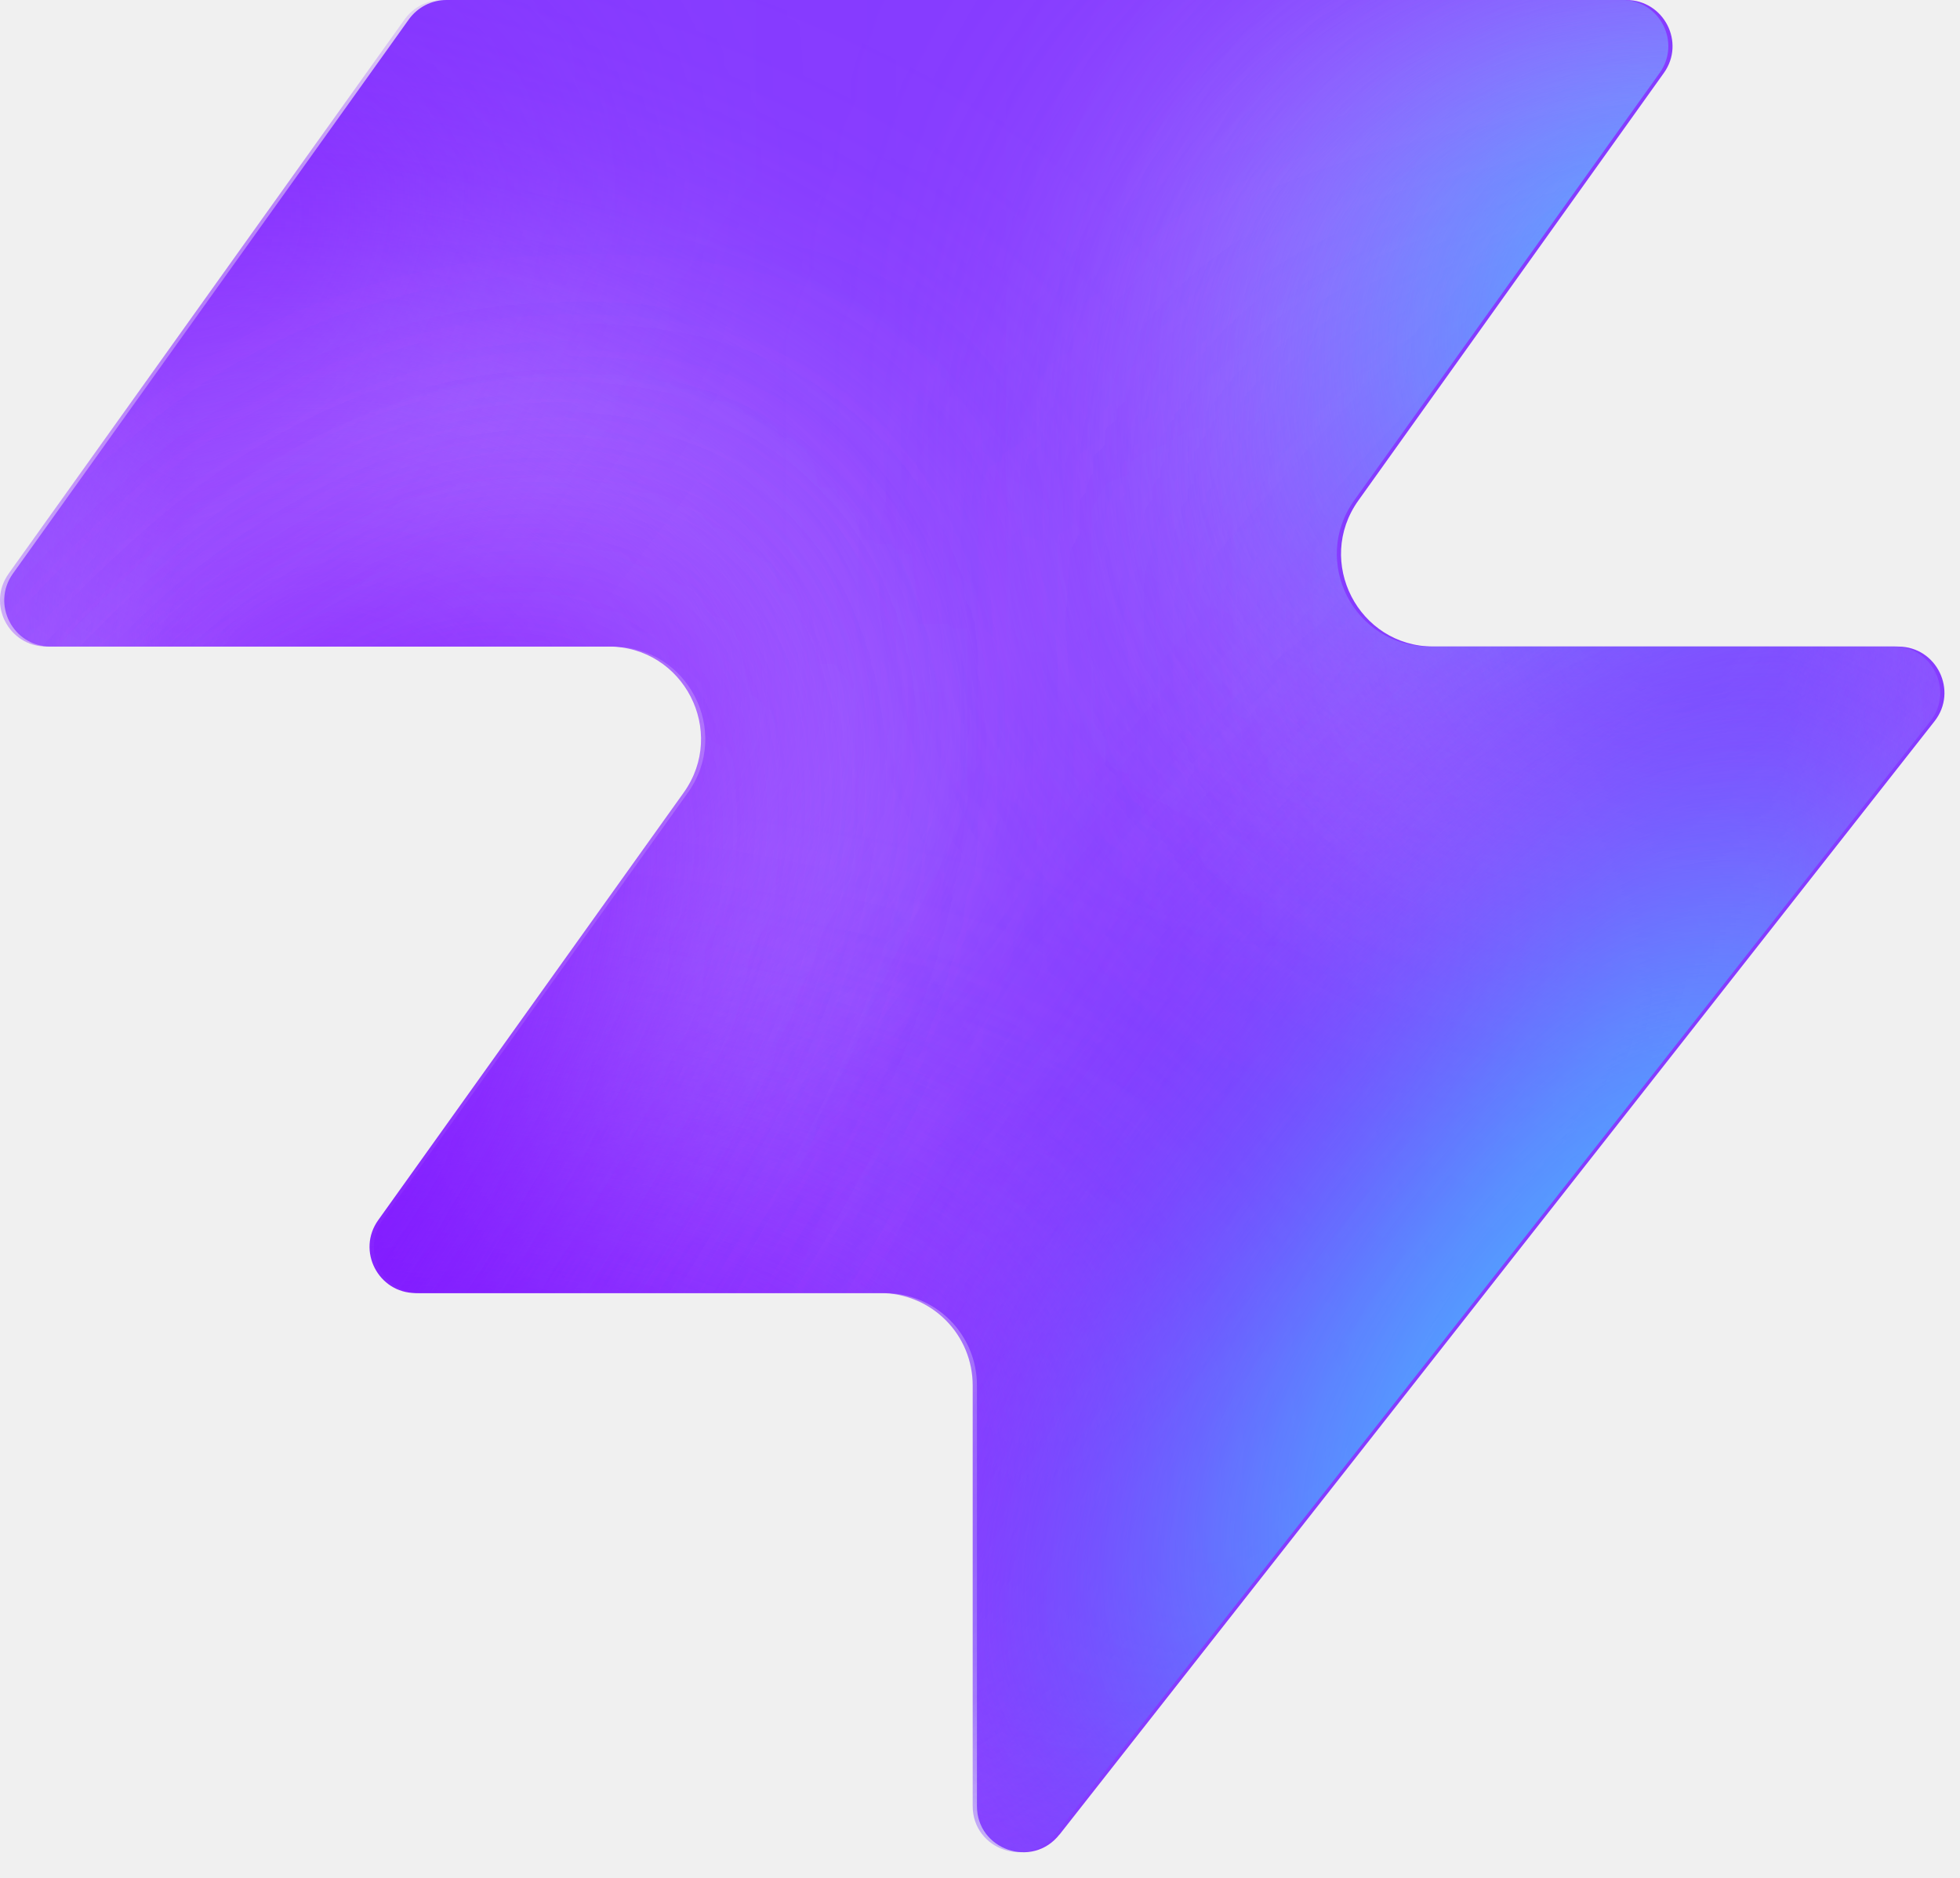
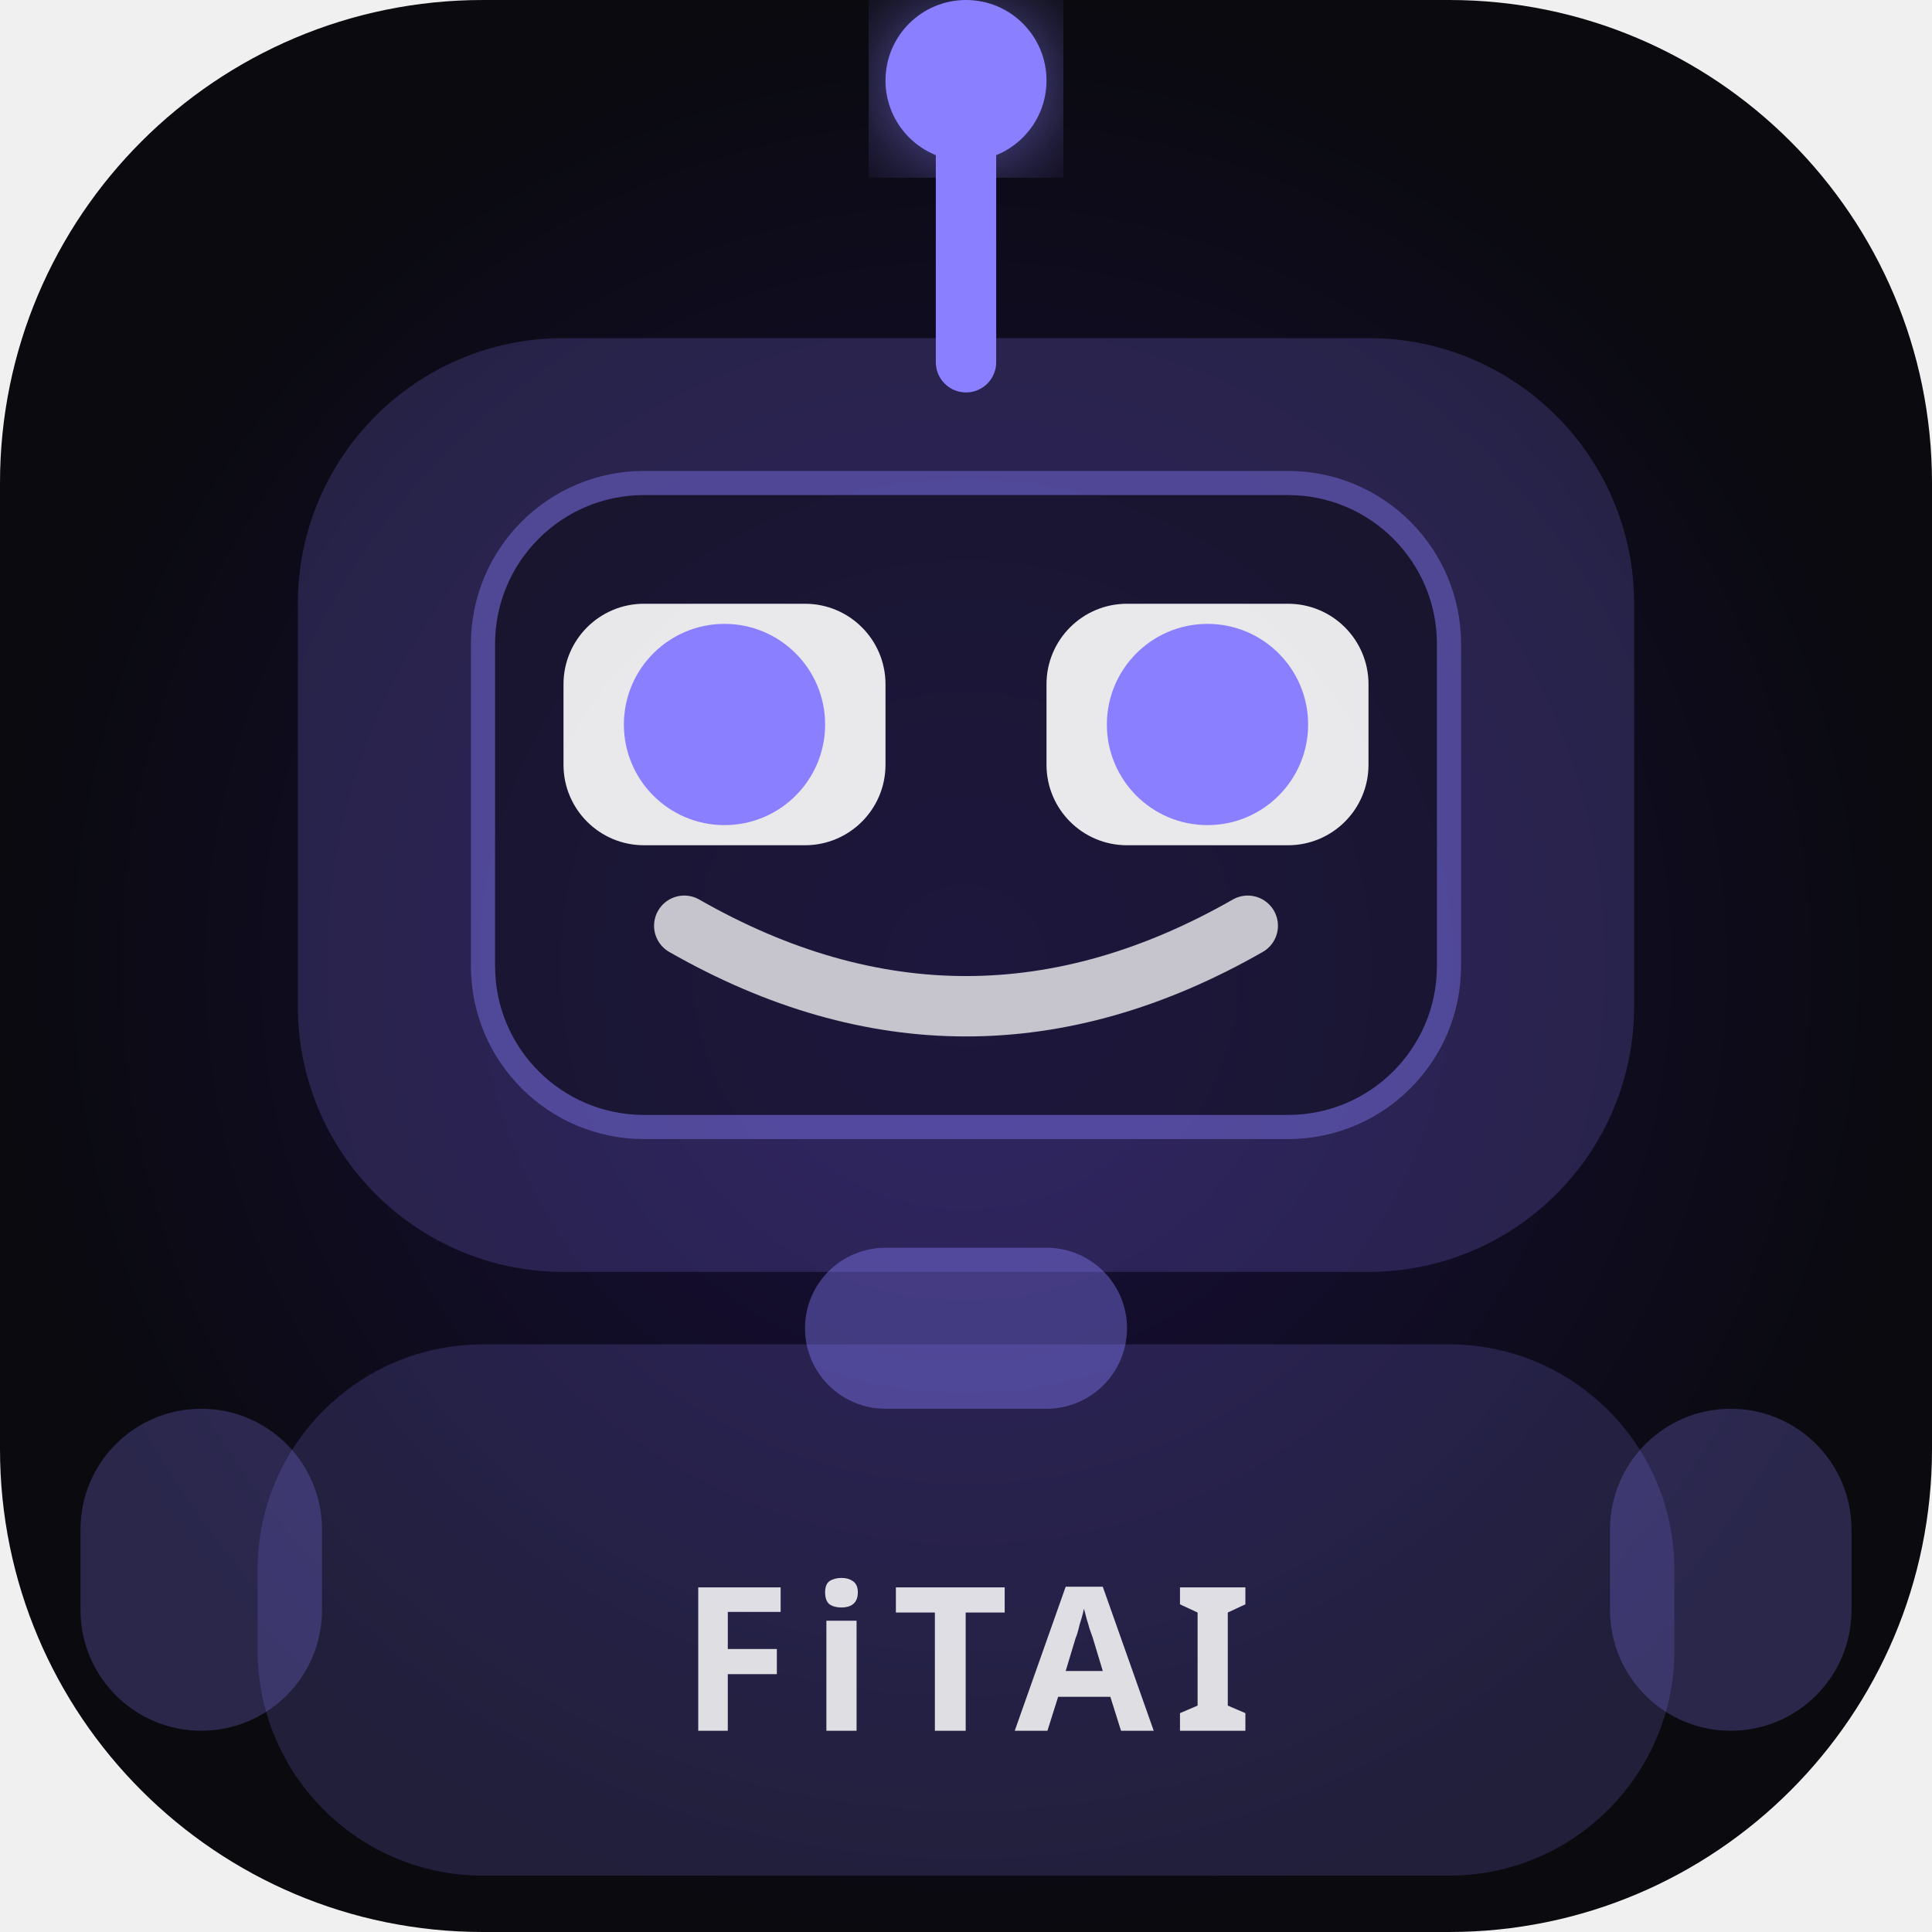
- <svg xmlns="http://www.w3.org/2000/svg" width="48" height="46" fill="none" viewBox="0 0 48 46">
-   <path fill="#863bff" d="M25.946 44.938c-.664.845-2.021.375-2.021-.698V33.937a2.26 2.26 0 0 0-2.262-2.262H10.287c-.92 0-1.456-1.04-.92-1.788l7.48-10.471c1.07-1.497 0-3.578-1.842-3.578H1.237c-.92 0-1.456-1.04-.92-1.788L10.013.474c.214-.297.556-.474.92-.474h28.894c.92 0 1.456 1.04.92 1.788l-7.48 10.471c-1.07 1.498 0 3.579 1.842 3.579h11.377c.943 0 1.473 1.088.89 1.83L25.947 44.94z" style="fill:#863bff;fill:color(display-p3 .525 .23 1);fill-opacity:1" />
-   <mask id="a" width="48" height="46" x="0" y="0" maskUnits="userSpaceOnUse" style="mask-type:alpha">
-     <path fill="#000" d="M25.842 44.938c-.664.844-2.021.375-2.021-.698V33.937a2.26 2.26 0 0 0-2.262-2.262H10.183c-.92 0-1.456-1.04-.92-1.788l7.48-10.471c1.07-1.498 0-3.579-1.842-3.579H1.133c-.92 0-1.456-1.04-.92-1.787L9.91.473c.214-.297.556-.474.92-.474h28.894c.92 0 1.456 1.04.92 1.788l-7.48 10.471c-1.07 1.498 0 3.578 1.842 3.578h11.377c.943 0 1.473 1.088.89 1.832L25.843 44.94z" style="fill:#000;fill-opacity:1" />
-   </mask>
-   <g mask="url(#a)">
-     <g filter="url(#b)">
-       <ellipse cx="5.508" cy="14.704" fill="#ede6ff" rx="5.508" ry="14.704" style="fill:#ede6ff;fill:color(display-p3 .927 .903 1);fill-opacity:1" transform="matrix(.00324 1 1 -.00324 -4.47 31.516)" />
-     </g>
-     <g filter="url(#c)">
-       <ellipse cx="10.399" cy="29.851" fill="#ede6ff" rx="10.399" ry="29.851" style="fill:#ede6ff;fill:color(display-p3 .927 .903 1);fill-opacity:1" transform="matrix(.00324 1 1 -.00324 -39.328 7.883)" />
-     </g>
-     <g filter="url(#d)">
-       <ellipse cx="5.508" cy="30.487" fill="#7e14ff" rx="5.508" ry="30.487" style="fill:#7e14ff;fill:color(display-p3 .492 .077 1);fill-opacity:1" transform="rotate(89.814 -25.913 -14.639)scale(1 -1)" />
-     </g>
-     <g filter="url(#e)">
-       <ellipse cx="5.508" cy="30.599" fill="#7e14ff" rx="5.508" ry="30.599" style="fill:#7e14ff;fill:color(display-p3 .492 .077 1);fill-opacity:1" transform="rotate(89.814 -32.644 -3.334)scale(1 -1)" />
-     </g>
-     <g filter="url(#f)">
-       <ellipse cx="5.508" cy="30.599" fill="#7e14ff" rx="5.508" ry="30.599" style="fill:#7e14ff;fill:color(display-p3 .492 .077 1);fill-opacity:1" transform="matrix(.00324 1 1 -.00324 -34.34 30.47)" />
-     </g>
-     <g filter="url(#g)">
-       <ellipse cx="14.072" cy="22.078" fill="#ede6ff" rx="14.072" ry="22.078" style="fill:#ede6ff;fill:color(display-p3 .927 .903 1);fill-opacity:1" transform="rotate(93.35 24.506 48.493)scale(-1 1)" />
-     </g>
-     <g filter="url(#h)">
-       <ellipse cx="3.47" cy="21.501" fill="#7e14ff" rx="3.47" ry="21.501" style="fill:#7e14ff;fill:color(display-p3 .492 .077 1);fill-opacity:1" transform="rotate(89.009 28.708 47.59)scale(-1 1)" />
-     </g>
-     <g filter="url(#i)">
-       <ellipse cx="3.47" cy="21.501" fill="#7e14ff" rx="3.47" ry="21.501" style="fill:#7e14ff;fill:color(display-p3 .492 .077 1);fill-opacity:1" transform="rotate(89.009 28.708 47.59)scale(-1 1)" />
-     </g>
-     <g filter="url(#j)">
-       <ellipse cx=".387" cy="8.972" fill="#7e14ff" rx="4.407" ry="29.108" style="fill:#7e14ff;fill:color(display-p3 .492 .077 1);fill-opacity:1" transform="rotate(39.51 .387 8.972)" />
-     </g>
-     <g filter="url(#k)">
-       <ellipse cx="47.523" cy="-6.092" fill="#7e14ff" rx="4.407" ry="29.108" style="fill:#7e14ff;fill:color(display-p3 .492 .077 1);fill-opacity:1" transform="rotate(37.892 47.523 -6.092)" />
-     </g>
-     <g filter="url(#l)">
-       <ellipse cx="41.412" cy="6.333" fill="#47bfff" rx="5.971" ry="9.665" style="fill:#47bfff;fill:color(display-p3 .28 .748 1);fill-opacity:1" transform="rotate(37.892 41.412 6.333)" />
-     </g>
-     <g filter="url(#m)">
-       <ellipse cx="-1.879" cy="38.332" fill="#7e14ff" rx="4.407" ry="29.108" style="fill:#7e14ff;fill:color(display-p3 .492 .077 1);fill-opacity:1" transform="rotate(37.892 -1.88 38.332)" />
-     </g>
-     <g filter="url(#n)">
-       <ellipse cx="-1.879" cy="38.332" fill="#7e14ff" rx="4.407" ry="29.108" style="fill:#7e14ff;fill:color(display-p3 .492 .077 1);fill-opacity:1" transform="rotate(37.892 -1.88 38.332)" />
-     </g>
-     <g filter="url(#o)">
-       <ellipse cx="35.651" cy="29.907" fill="#7e14ff" rx="4.407" ry="29.108" style="fill:#7e14ff;fill:color(display-p3 .492 .077 1);fill-opacity:1" transform="rotate(37.892 35.651 29.907)" />
-     </g>
-     <g filter="url(#p)">
-       <ellipse cx="38.418" cy="32.4" fill="#47bfff" rx="5.971" ry="15.297" style="fill:#47bfff;fill:color(display-p3 .28 .748 1);fill-opacity:1" transform="rotate(37.892 38.418 32.4)" />
-     </g>
-   </g>
+ <svg xmlns="http://www.w3.org/2000/svg" viewBox="0 0 48 48">
  <defs>
-     <filter id="b" width="60.045" height="41.654" x="-19.77" y="16.149" color-interpolation-filters="sRGB" filterUnits="userSpaceOnUse">
-       <feFlood flood-opacity="0" result="BackgroundImageFix" />
-       <feBlend in="SourceGraphic" in2="BackgroundImageFix" result="shape" />
-       <feGaussianBlur result="effect1_foregroundBlur_2002_17158" stdDeviation="7.659" />
-     </filter>
-     <filter id="c" width="90.34" height="51.437" x="-54.613" y="-7.533" color-interpolation-filters="sRGB" filterUnits="userSpaceOnUse">
-       <feFlood flood-opacity="0" result="BackgroundImageFix" />
-       <feBlend in="SourceGraphic" in2="BackgroundImageFix" result="shape" />
-       <feGaussianBlur result="effect1_foregroundBlur_2002_17158" stdDeviation="7.659" />
-     </filter>
-     <filter id="d" width="79.355" height="29.4" x="-49.64" y="2.03" color-interpolation-filters="sRGB" filterUnits="userSpaceOnUse">
-       <feFlood flood-opacity="0" result="BackgroundImageFix" />
-       <feBlend in="SourceGraphic" in2="BackgroundImageFix" result="shape" />
-       <feGaussianBlur result="effect1_foregroundBlur_2002_17158" stdDeviation="4.596" />
-     </filter>
-     <filter id="e" width="79.579" height="29.4" x="-45.045" y="20.029" color-interpolation-filters="sRGB" filterUnits="userSpaceOnUse">
-       <feFlood flood-opacity="0" result="BackgroundImageFix" />
-       <feBlend in="SourceGraphic" in2="BackgroundImageFix" result="shape" />
-       <feGaussianBlur result="effect1_foregroundBlur_2002_17158" stdDeviation="4.596" />
-     </filter>
-     <filter id="f" width="79.579" height="29.4" x="-43.513" y="21.178" color-interpolation-filters="sRGB" filterUnits="userSpaceOnUse">
-       <feFlood flood-opacity="0" result="BackgroundImageFix" />
-       <feBlend in="SourceGraphic" in2="BackgroundImageFix" result="shape" />
-       <feGaussianBlur result="effect1_foregroundBlur_2002_17158" stdDeviation="4.596" />
-     </filter>
-     <filter id="g" width="74.749" height="58.852" x="15.756" y="-17.901" color-interpolation-filters="sRGB" filterUnits="userSpaceOnUse">
-       <feFlood flood-opacity="0" result="BackgroundImageFix" />
-       <feBlend in="SourceGraphic" in2="BackgroundImageFix" result="shape" />
-       <feGaussianBlur result="effect1_foregroundBlur_2002_17158" stdDeviation="7.659" />
-     </filter>
-     <filter id="h" width="61.377" height="25.362" x="23.548" y="2.284" color-interpolation-filters="sRGB" filterUnits="userSpaceOnUse">
-       <feFlood flood-opacity="0" result="BackgroundImageFix" />
-       <feBlend in="SourceGraphic" in2="BackgroundImageFix" result="shape" />
-       <feGaussianBlur result="effect1_foregroundBlur_2002_17158" stdDeviation="4.596" />
-     </filter>
-     <filter id="i" width="61.377" height="25.362" x="23.548" y="2.284" color-interpolation-filters="sRGB" filterUnits="userSpaceOnUse">
-       <feFlood flood-opacity="0" result="BackgroundImageFix" />
-       <feBlend in="SourceGraphic" in2="BackgroundImageFix" result="shape" />
-       <feGaussianBlur result="effect1_foregroundBlur_2002_17158" stdDeviation="4.596" />
-     </filter>
-     <filter id="j" width="56.045" height="63.649" x="-27.636" y="-22.853" color-interpolation-filters="sRGB" filterUnits="userSpaceOnUse">
-       <feFlood flood-opacity="0" result="BackgroundImageFix" />
-       <feBlend in="SourceGraphic" in2="BackgroundImageFix" result="shape" />
-       <feGaussianBlur result="effect1_foregroundBlur_2002_17158" stdDeviation="4.596" />
-     </filter>
-     <filter id="k" width="54.814" height="64.646" x="20.116" y="-38.415" color-interpolation-filters="sRGB" filterUnits="userSpaceOnUse">
-       <feFlood flood-opacity="0" result="BackgroundImageFix" />
-       <feBlend in="SourceGraphic" in2="BackgroundImageFix" result="shape" />
-       <feGaussianBlur result="effect1_foregroundBlur_2002_17158" stdDeviation="4.596" />
-     </filter>
-     <filter id="l" width="33.541" height="35.313" x="24.641" y="-11.323" color-interpolation-filters="sRGB" filterUnits="userSpaceOnUse">
-       <feFlood flood-opacity="0" result="BackgroundImageFix" />
-       <feBlend in="SourceGraphic" in2="BackgroundImageFix" result="shape" />
-       <feGaussianBlur result="effect1_foregroundBlur_2002_17158" stdDeviation="4.596" />
-     </filter>
-     <filter id="m" width="54.814" height="64.646" x="-29.286" y="6.009" color-interpolation-filters="sRGB" filterUnits="userSpaceOnUse">
-       <feFlood flood-opacity="0" result="BackgroundImageFix" />
-       <feBlend in="SourceGraphic" in2="BackgroundImageFix" result="shape" />
-       <feGaussianBlur result="effect1_foregroundBlur_2002_17158" stdDeviation="4.596" />
-     </filter>
-     <filter id="n" width="54.814" height="64.646" x="-29.286" y="6.009" color-interpolation-filters="sRGB" filterUnits="userSpaceOnUse">
-       <feFlood flood-opacity="0" result="BackgroundImageFix" />
-       <feBlend in="SourceGraphic" in2="BackgroundImageFix" result="shape" />
-       <feGaussianBlur result="effect1_foregroundBlur_2002_17158" stdDeviation="4.596" />
-     </filter>
-     <filter id="o" width="54.814" height="64.646" x="8.244" y="-2.416" color-interpolation-filters="sRGB" filterUnits="userSpaceOnUse">
-       <feFlood flood-opacity="0" result="BackgroundImageFix" />
-       <feBlend in="SourceGraphic" in2="BackgroundImageFix" result="shape" />
-       <feGaussianBlur result="effect1_foregroundBlur_2002_17158" stdDeviation="4.596" />
-     </filter>
-     <filter id="p" width="39.409" height="43.623" x="18.713" y="10.588" color-interpolation-filters="sRGB" filterUnits="userSpaceOnUse">
-       <feFlood flood-opacity="0" result="BackgroundImageFix" />
-       <feBlend in="SourceGraphic" in2="BackgroundImageFix" result="shape" />
-       <feGaussianBlur result="effect1_foregroundBlur_2002_17158" stdDeviation="4.596" />
+     <radialGradient id="bg" cx="50%" cy="50%" r="50%">
+       <stop offset="0%" stop-color="#1a1040" />
+       <stop offset="100%" stop-color="#0A0A0F" />
+     </radialGradient>
+     <filter id="glow">
+       <feGaussianBlur stdDeviation="1.5" result="blur" />
+       <feMerge>
+         <feMergeNode in="blur" />
+         <feMergeNode in="SourceGraphic" />
+       </feMerge>
    </filter>
  </defs>
+   <rect width="48" height="48" rx="12" fill="url(#bg)" />
+   <line x1="24" y1="2" x2="24" y2="9" stroke="#8A7FFF" stroke-width="1.5" stroke-linecap="round" />
+   <circle cx="24" cy="2" r="2" fill="#8A7FFF" filter="url(#glow)" />
+   <rect x="8" y="9" width="32" height="22" rx="6" fill="#8A7FFF" opacity="0.2" stroke="#8A7FFF" stroke-width="1.2" />
+   <rect x="12" y="12" width="24" height="16" rx="4" fill="#000" opacity="0.4" stroke="#8A7FFF" stroke-width="0.6" />
+   <rect x="14" y="15" width="8" height="6" rx="2" fill="white" opacity="0.9" />
+   <circle cx="18" cy="18" r="2.5" fill="#8A7FFF" />
+   <rect x="26" y="15" width="8" height="6" rx="2" fill="white" opacity="0.9" />
+   <circle cx="30" cy="18" r="2.5" fill="#8A7FFF" />
+   <path d="M 17 23 Q 24 27 31 23" fill="none" stroke="rgba(255,255,255,0.75)" stroke-width="1.5" stroke-linecap="round" />
+   <rect x="20" y="31" width="8" height="4" rx="2" fill="#8A7FFF" opacity="0.4" />
+   <rect x="7" y="34" width="34" height="12" rx="5" fill="#8A7FFF" opacity="0.18" stroke="#8A7FFF" stroke-width="1.2" />
+   <rect x="2" y="35" width="6" height="8" rx="3" fill="#8A7FFF" opacity="0.25" />
+   <rect x="40" y="35" width="6" height="8" rx="3" fill="#8A7FFF" opacity="0.25" />
+   <text x="24" y="43" text-anchor="middle" font-size="5" font-weight="800" font-family="sans-serif" fill="rgba(255,255,255,0.85)" letter-spacing="0.5">FiTAI</text>
</svg>
